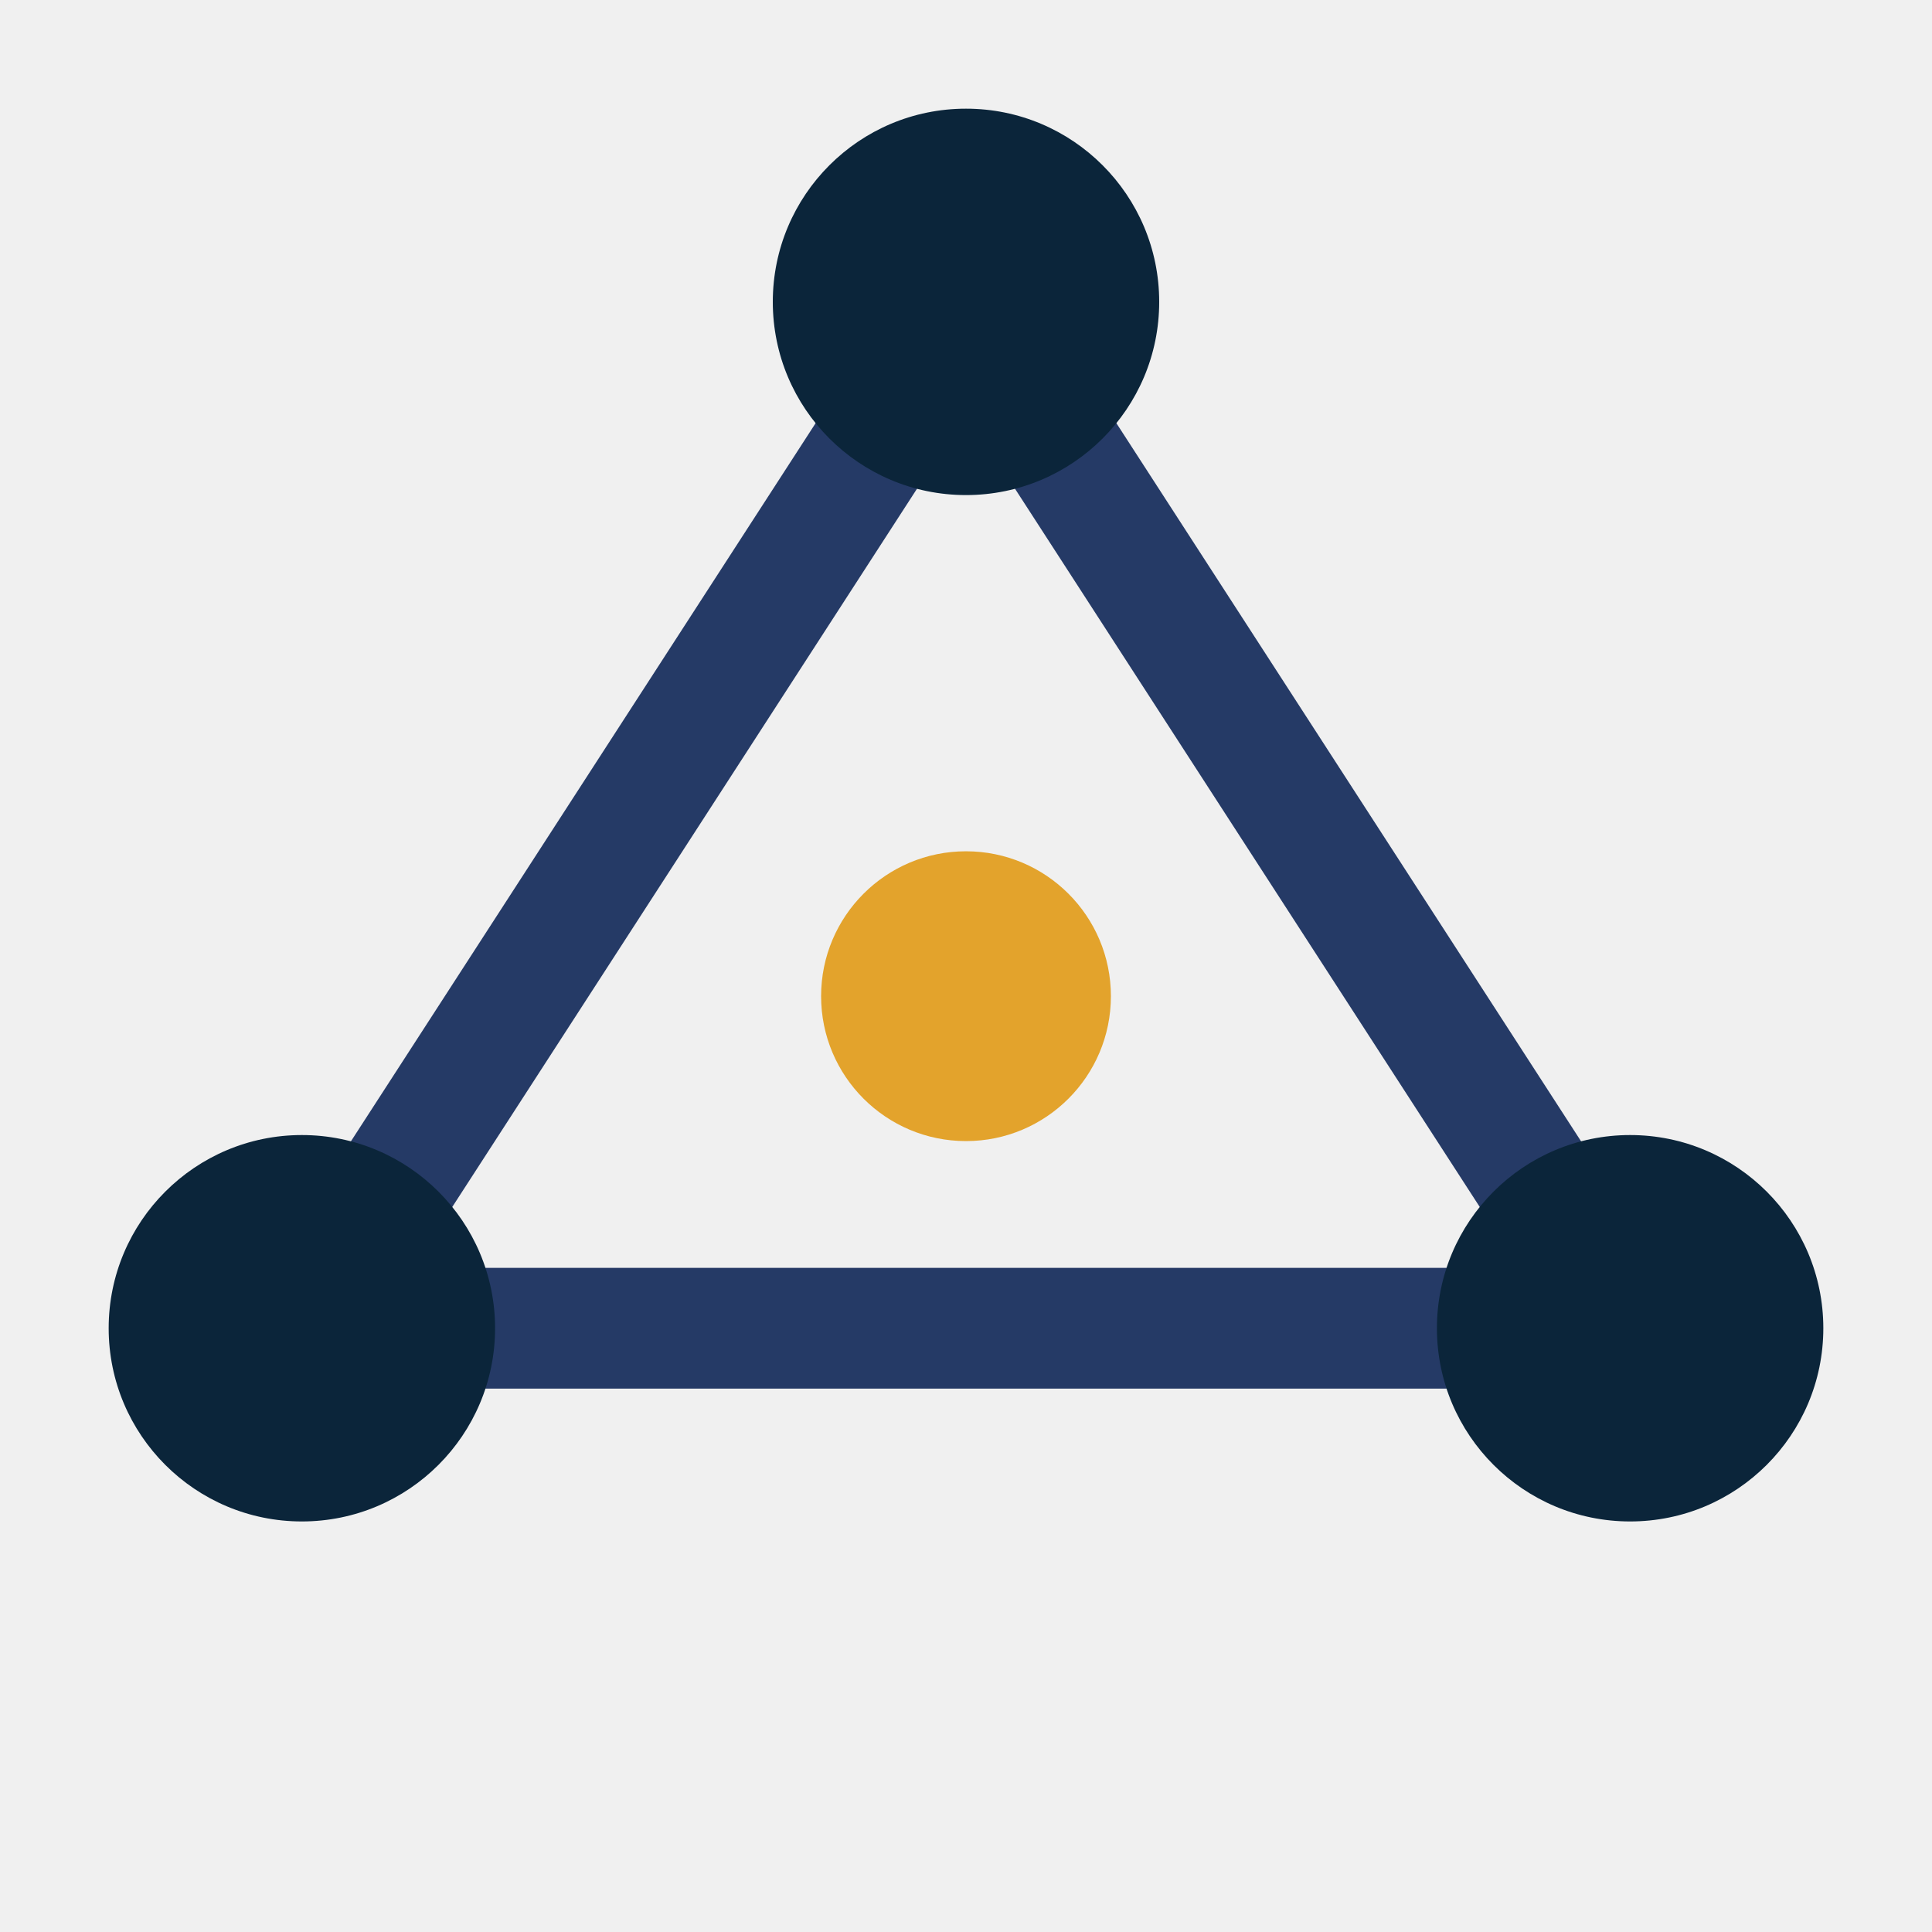
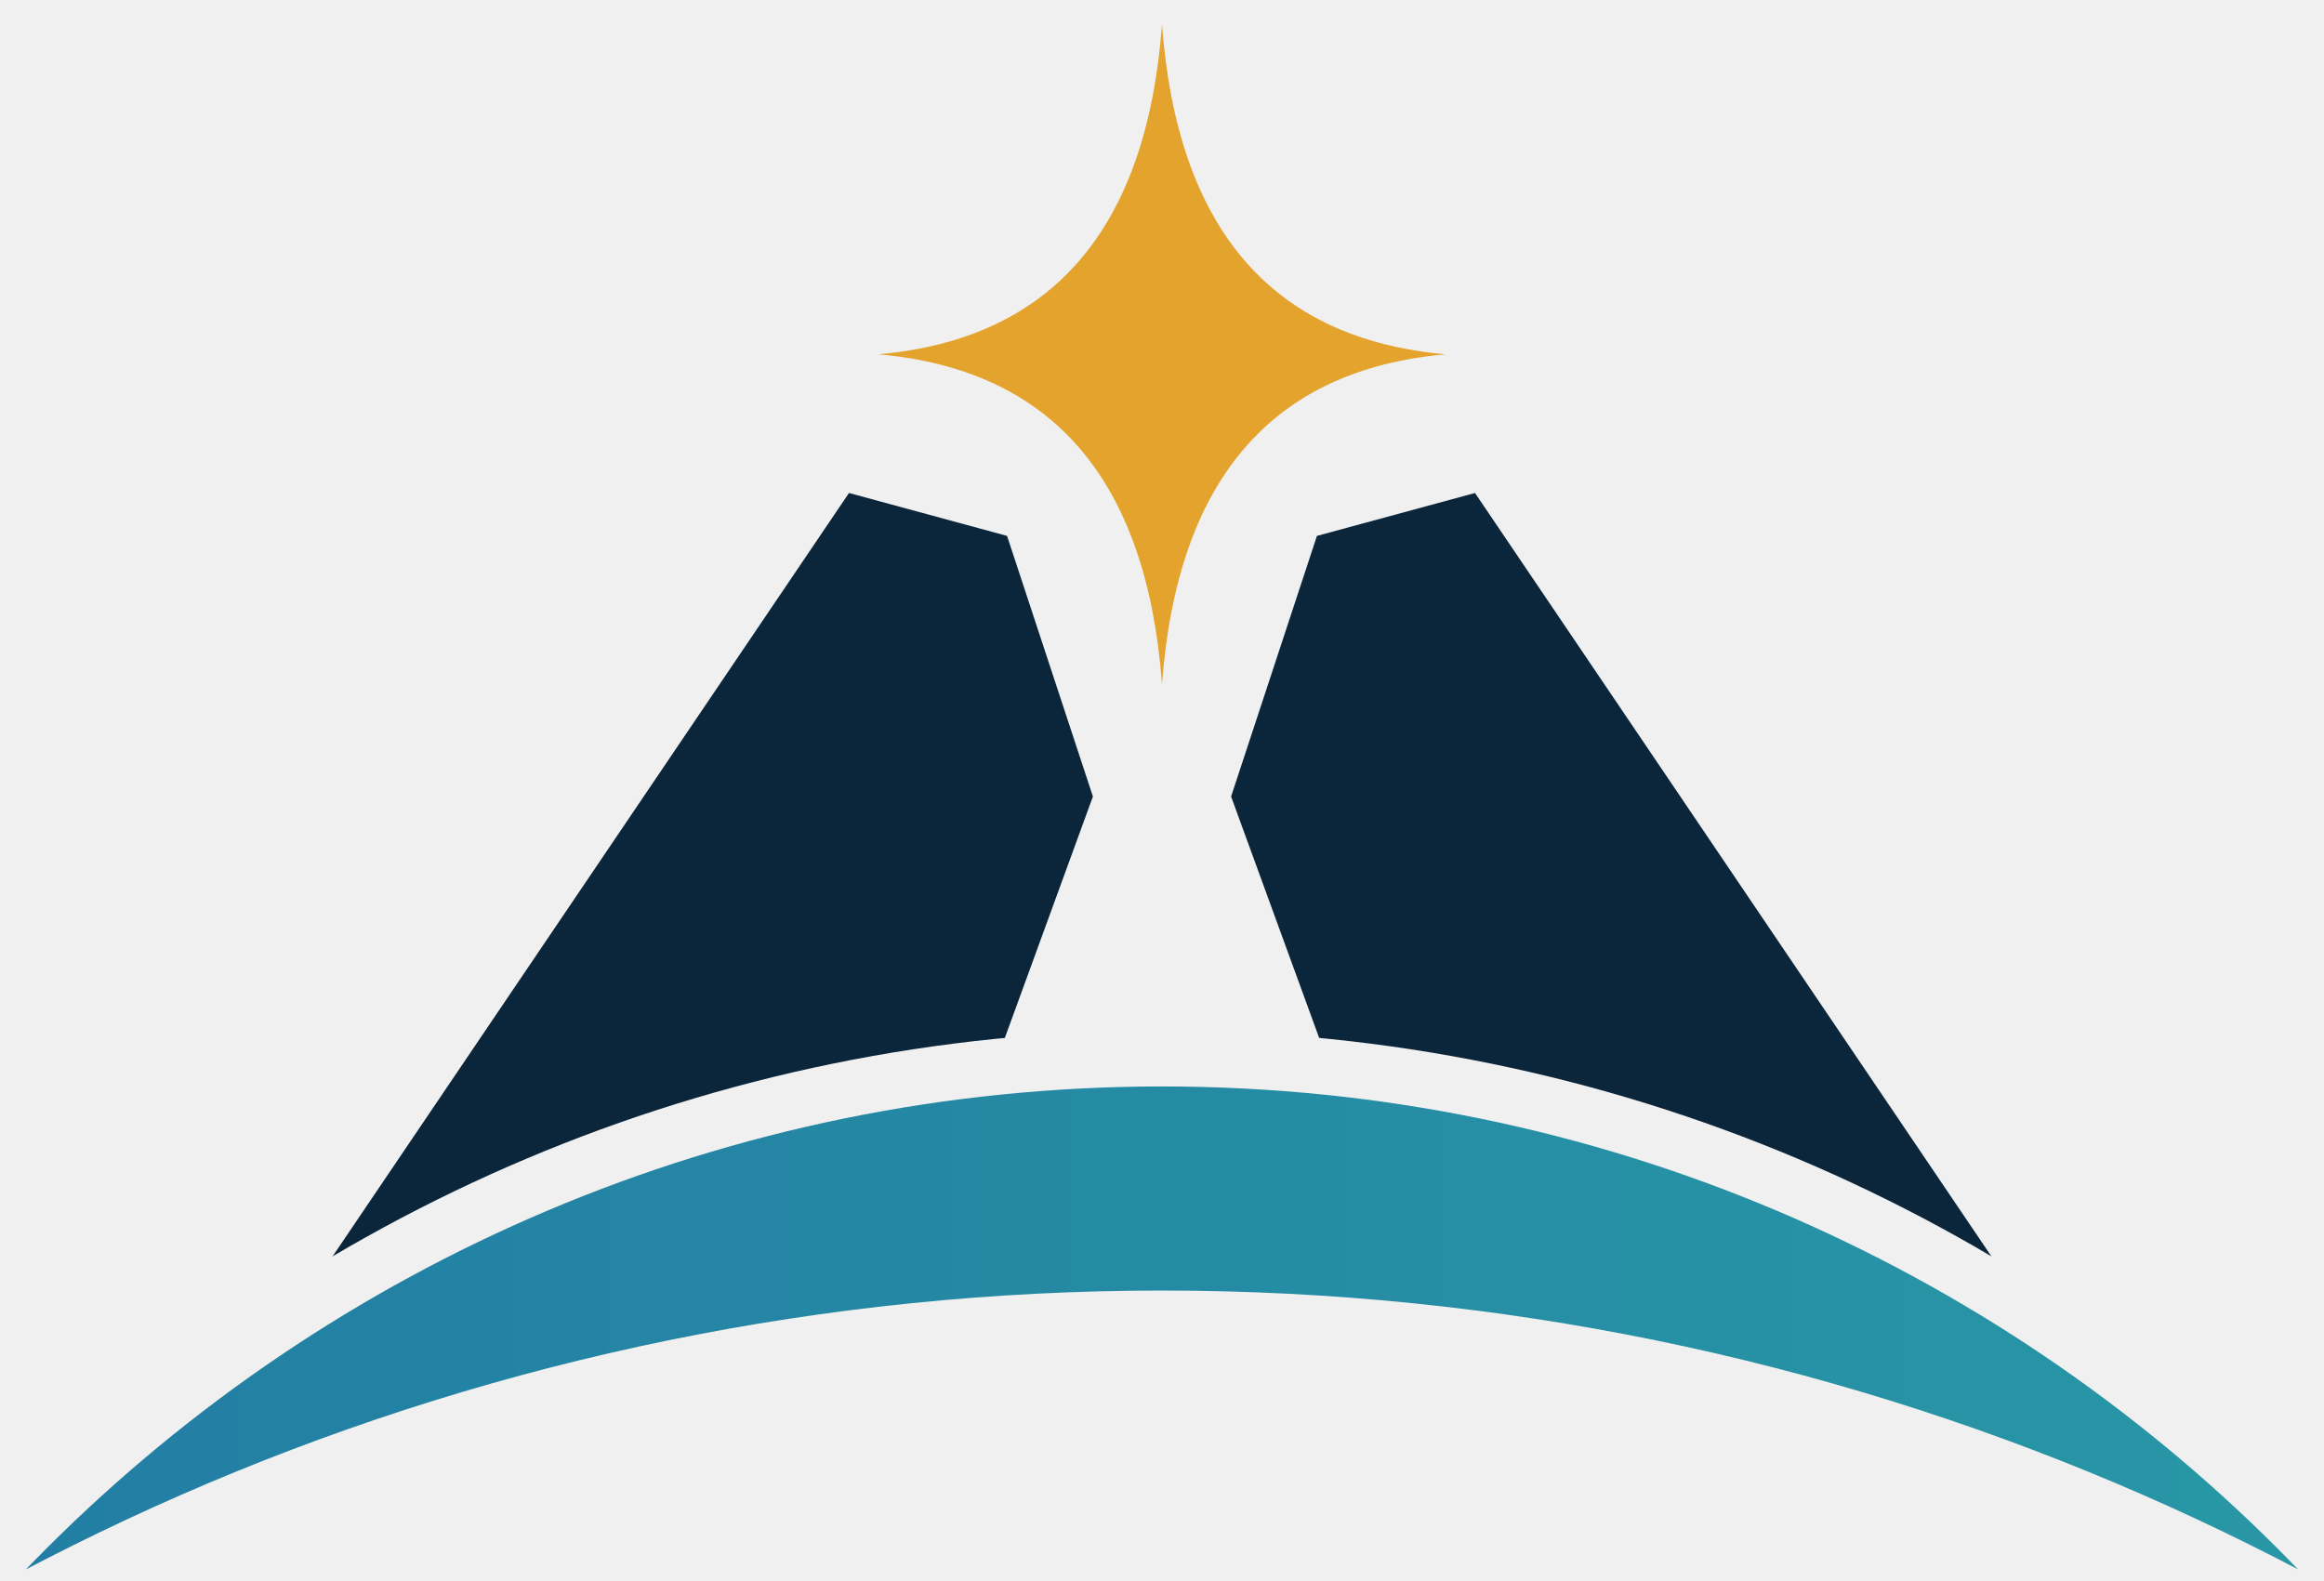
- <svg xmlns="http://www.w3.org/2000/svg" viewBox="0 0 32 32" fill="none">
-   <path d="M16 5 L27 22 L5 22 Z" stroke="#253A66" stroke-width="2" stroke-linejoin="round" />
-   <circle cx="16" cy="5" r="3.2" fill="#0B253A" />
-   <circle cx="27" cy="22" r="3.2" fill="#0B253A" />
-   <circle cx="5" cy="22" r="3.2" fill="#0B253A" />
-   <circle cx="16" cy="16.5" r="2.4" fill="#E3A32C" />
+ <svg xmlns="http://www.w3.org/2000/svg" viewBox="34 34 444 302" role="img" aria-labelledby="t">
+   <defs>
+     <linearGradient id="hz" x1="0" y1="0" x2="1" y2="0">
+       <stop offset="0" stop-color="#1F6FA3" />
+       <stop offset="1" stop-color="#2BA6A6" />
+     </linearGradient>
+     <clipPath id="in-upper">
+       <circle cx="256.0" cy="543.0" r="301.4" />
+     </clipPath>
+     <mask id="cut" maskUnits="userSpaceOnUse" x="0" y="0" width="512" height="512">
+       <rect width="512" height="512" fill="#fff" />
+       <circle cx="256.0" cy="543.0" r="312.1" fill="#000" />
+       <path d="M256.0 38.7 Q260.4 97.3 310.2 101.7 Q260.4 106.1 256.0 164.7 Q251.6 106.1 201.8 101.7 Q251.6 97.3 256.0 38.7 Z" fill="#000" stroke="#000" stroke-width="24" stroke-linejoin="round" />
+     </mask>
+   </defs>
+   <g fill="#0B253A" mask="url(#cut)">
+     <polygon points="75.2,307.1 196.2,128.2 226.4,136.4 242.8,186.2 208.8,279.4" />
+     <polygon points="436.8,307.1 315.8,128.2 285.6,136.4 269.2,186.2 303.2,279.4" />
+   </g>
+   <g clip-path="url(#in-upper)">
+     <path fill="url(#hz)" fill-rule="evenodd" d="M-1 -1 H513 V513 H-1 Z M256.0 280.6 A467.9 467.9 0 1 0 256.01 280.6 Z" />
+   </g>
+   <path d="M256.0 38.7 Q260.4 97.3 310.2 101.7 Q260.4 106.1 256.0 164.7 Q251.6 106.1 201.8 101.7 Q251.6 97.3 256.0 38.7 Z" fill="#E3A32C" />
</svg>
